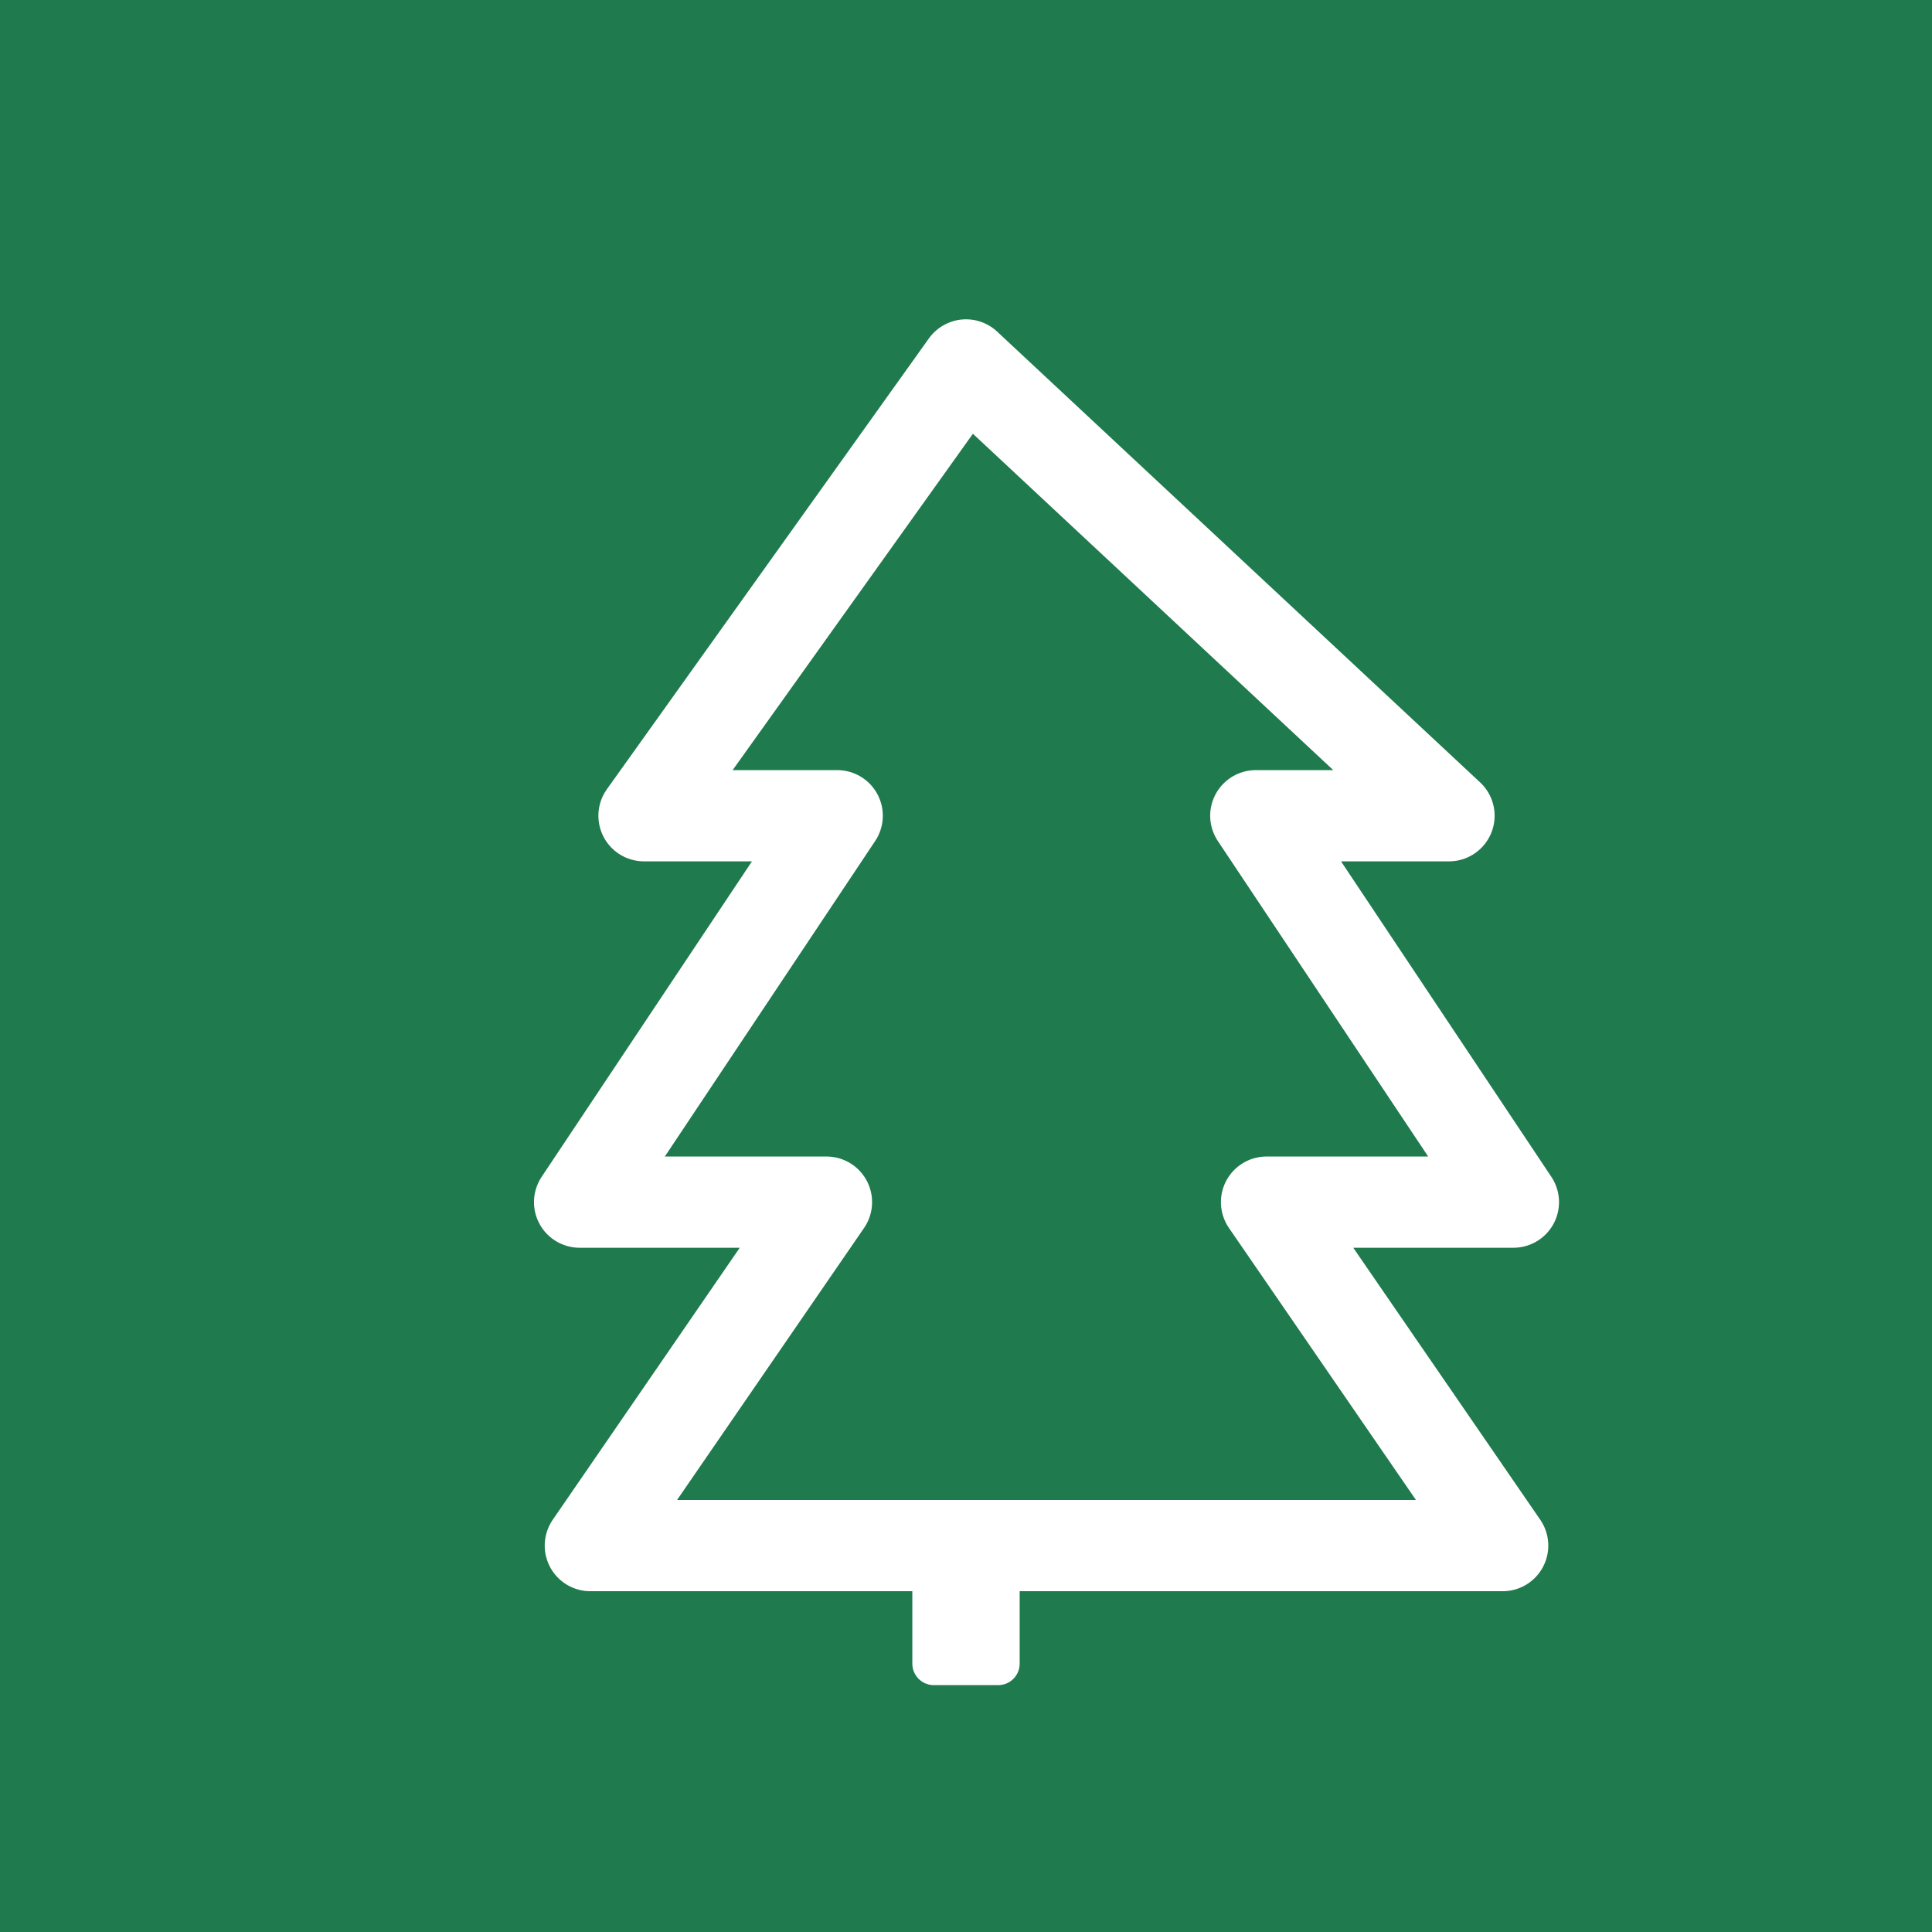
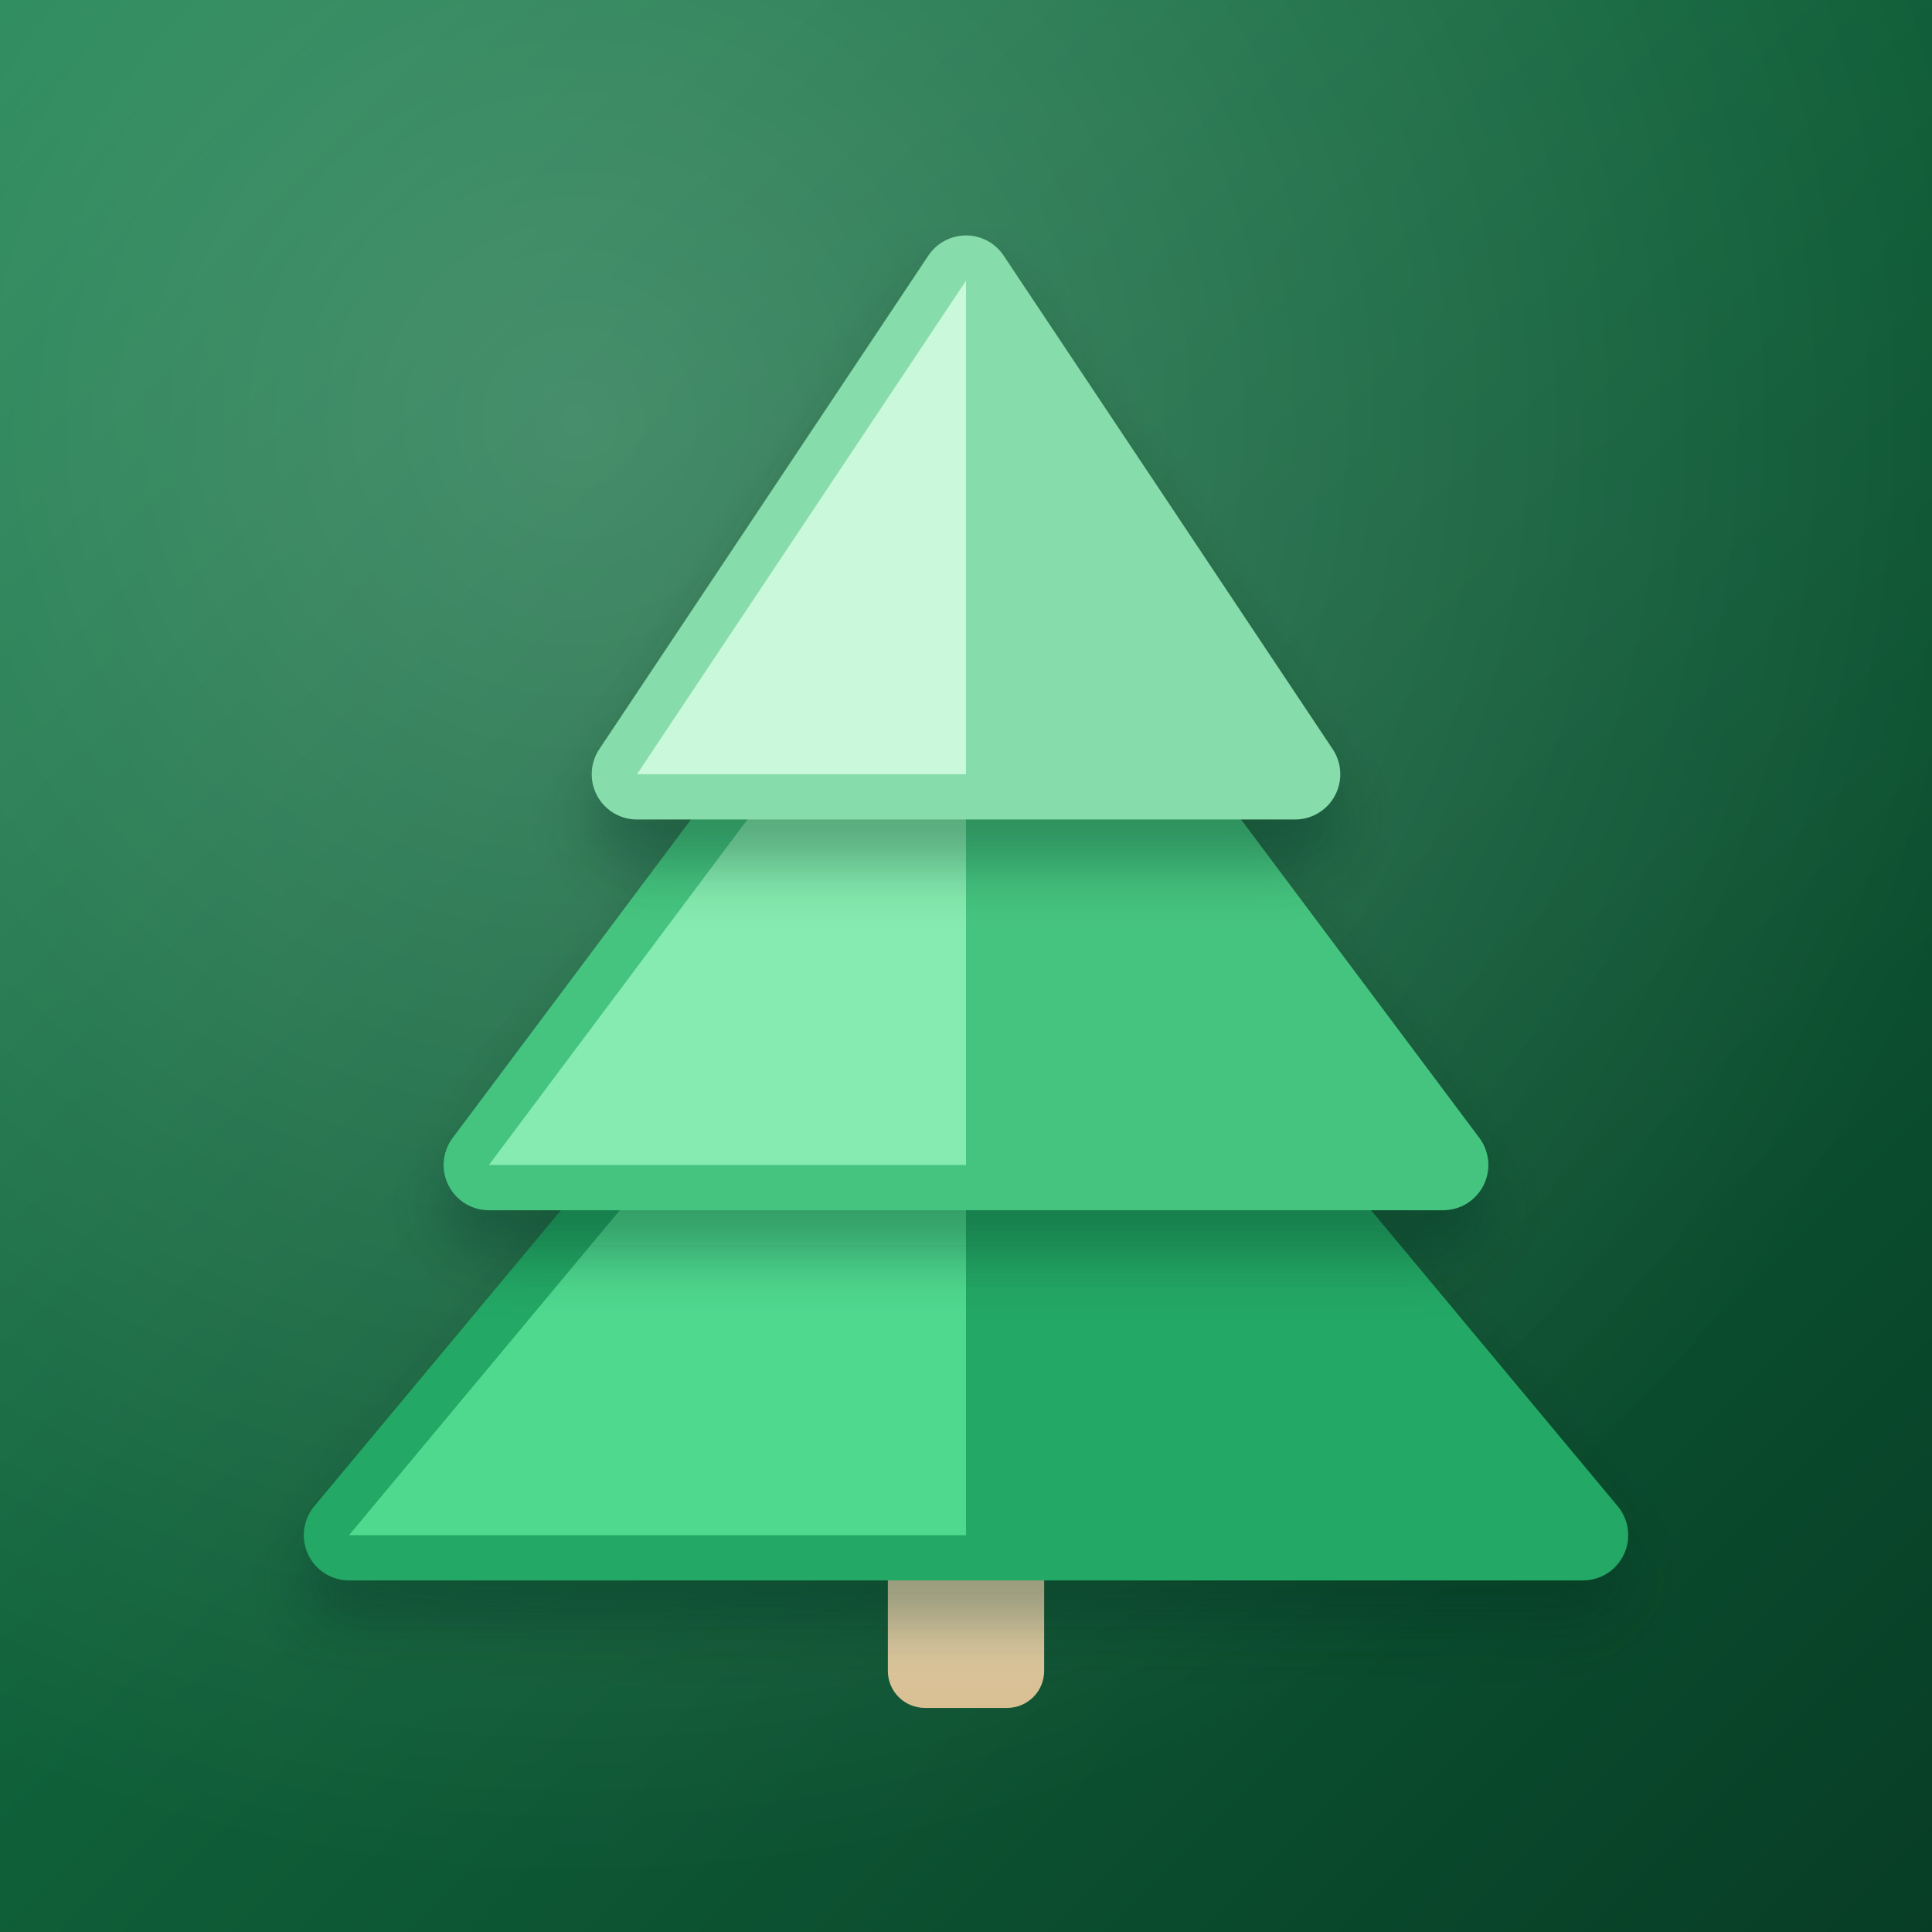
- <svg xmlns="http://www.w3.org/2000/svg" viewBox="0 0 180 180">
-   <rect width="180" height="180" fill="#1f7a4d" />
-   <g fill="none" stroke="#ffffff" stroke-width="8.5" stroke-linejoin="round" stroke-linecap="round">
-     <path d="M90 34 60 76h18l-24 36h23l-22 32h85l-22-32h23l-24-36h18z" />
+ <svg xmlns="http://www.w3.org/2000/svg" viewBox="0 0 1024 1024">
+   <defs>
+     <linearGradient id="bg" x1="0" y1="0" x2="1" y2="1">
+       <stop offset="0" stop-color="#17804c" />
+       <stop offset="1" stop-color="#073d25" />
+     </linearGradient>
+     <radialGradient id="glow" cx=".3" cy=".22" r=".75">
+       <stop offset="0" stop-color="#ffffff" stop-opacity=".22" />
+       <stop offset="1" stop-color="#ffffff" stop-opacity="0" />
+     </radialGradient>
+     <linearGradient id="trunk" x1="0" y1="0" x2="0" y2="1">
+       <stop offset="0" stop-color="#f3e3c3" />
+       <stop offset="1" stop-color="#d8bf92" />
+     </linearGradient>
+     <filter id="blur" x="-20%" y="-20%" width="140%" height="160%">
+       <feGaussianBlur stdDeviation="14" />
+     </filter>
+     <clipPath id="t0">
+       <path d="M512,430 L812,790 L212,790 Z" stroke="#000" stroke-width="44" stroke-linejoin="round" />
+     </clipPath>
+     <clipPath id="t1">
+       <path d="M512,300 L744,610 L280,610 Z" stroke="#000" stroke-width="44" stroke-linejoin="round" />
+     </clipPath>
+     <clipPath id="t2">
+       <path d="M512,180 L672,420 L352,420 Z" stroke="#000" stroke-width="44" stroke-linejoin="round" />
+     </clipPath>
+   </defs>
+   <g>
+     <rect width="1024" height="1024" fill="url(#bg)" />
+     <rect width="1024" height="1024" fill="url(#glow)" />
+     <g transform="translate(0.0,0.0) scale(1.0)">
+       <g transform="translate(512,527) scale(1.09) translate(-512,-527)">
+         <rect x="474" y="770" width="76" height="104" rx="18" fill="url(#trunk)" />
+         <path d="M512,430 L812,790 L212,790 Z" transform="translate(0,22)" fill="#062e1b" opacity=".35" stroke="#062e1b" stroke-width="44" stroke-linejoin="round" filter="url(#blur)" />
+         <path d="M512,430 L812,790 L212,790 Z" fill="#23a865" stroke="#23a865" stroke-width="44" stroke-linejoin="round" />
+         <g clip-path="url(#t0)">
+           <rect x="0" y="0" width="512" height="1024" fill="#4fd98f" />
+         </g>
+         <path d="M512,300 L744,610 L280,610 Z" transform="translate(0,22)" fill="#062e1b" opacity=".35" stroke="#062e1b" stroke-width="44" stroke-linejoin="round" filter="url(#blur)" />
+         <path d="M512,300 L744,610 L280,610 Z" fill="#45c47f" stroke="#45c47f" stroke-width="44" stroke-linejoin="round" />
+         <g clip-path="url(#t1)">
+           <rect x="0" y="0" width="512" height="1024" fill="#86ebb0" />
+         </g>
+         <path d="M512,180 L672,420 L352,420 Z" transform="translate(0,22)" fill="#062e1b" opacity=".35" stroke="#062e1b" stroke-width="44" stroke-linejoin="round" filter="url(#blur)" />
+         <path d="M512,180 L672,420 L352,420 Z" fill="#86dcaa" stroke="#86dcaa" stroke-width="44" stroke-linejoin="round" />
+         <g clip-path="url(#t2)">
+           <rect x="0" y="0" width="512" height="1024" fill="#c9f8db" />
+         </g>
+       </g>
+     </g>
  </g>
-   <rect x="85" y="140" width="10" height="17" rx="2" fill="#ffffff" />
</svg>
